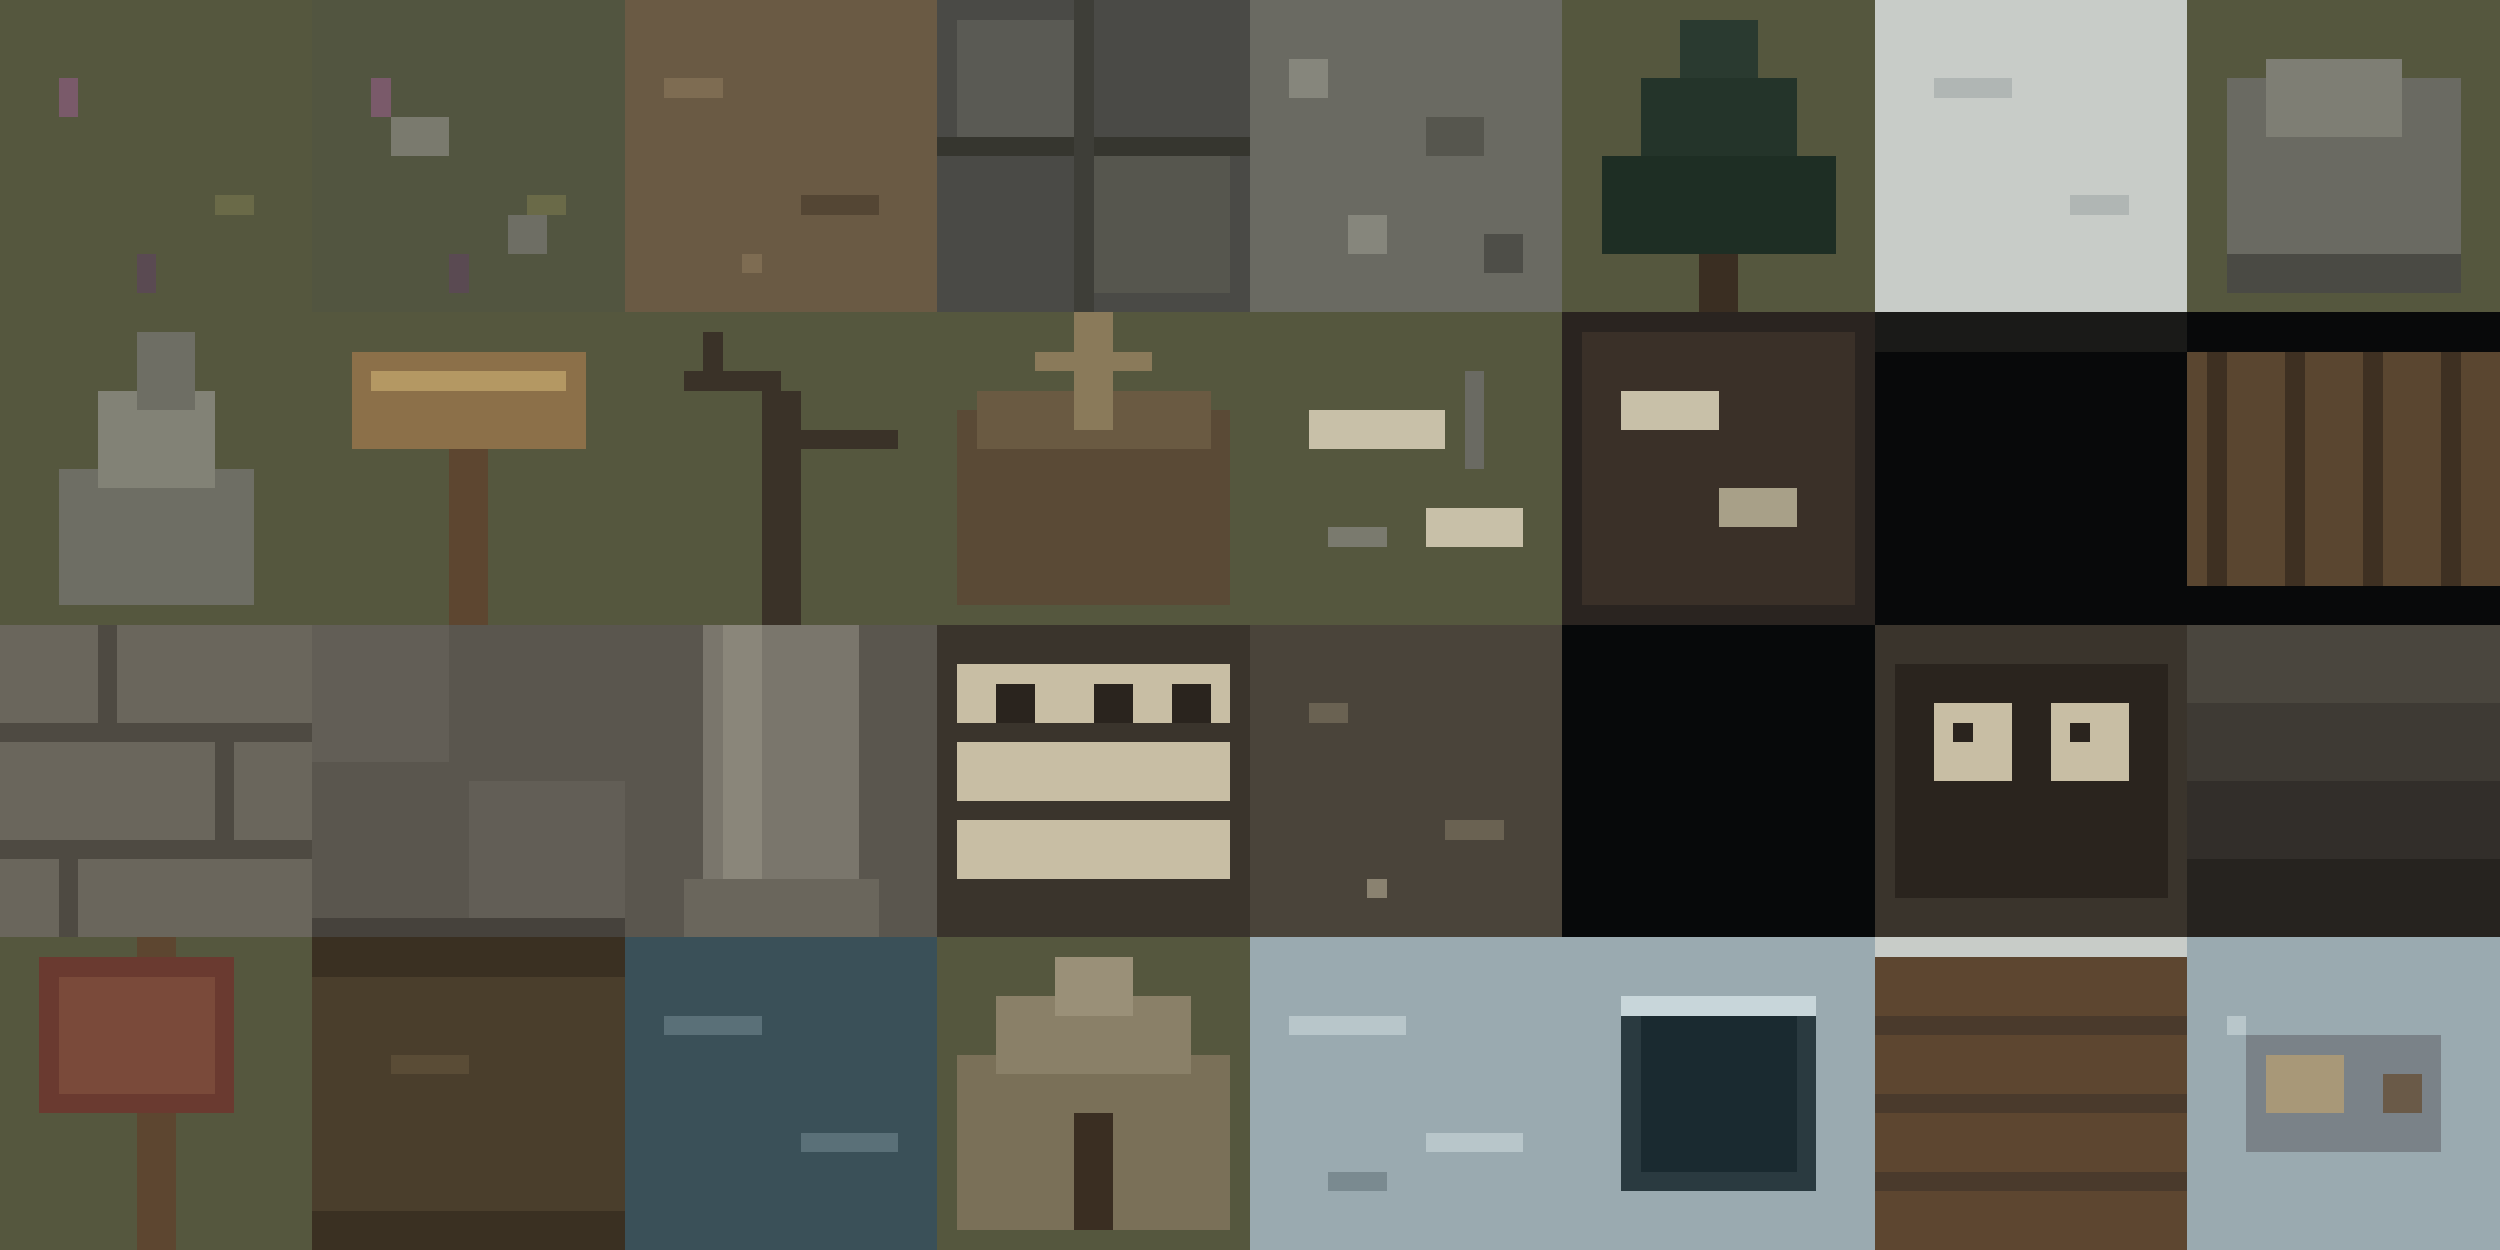
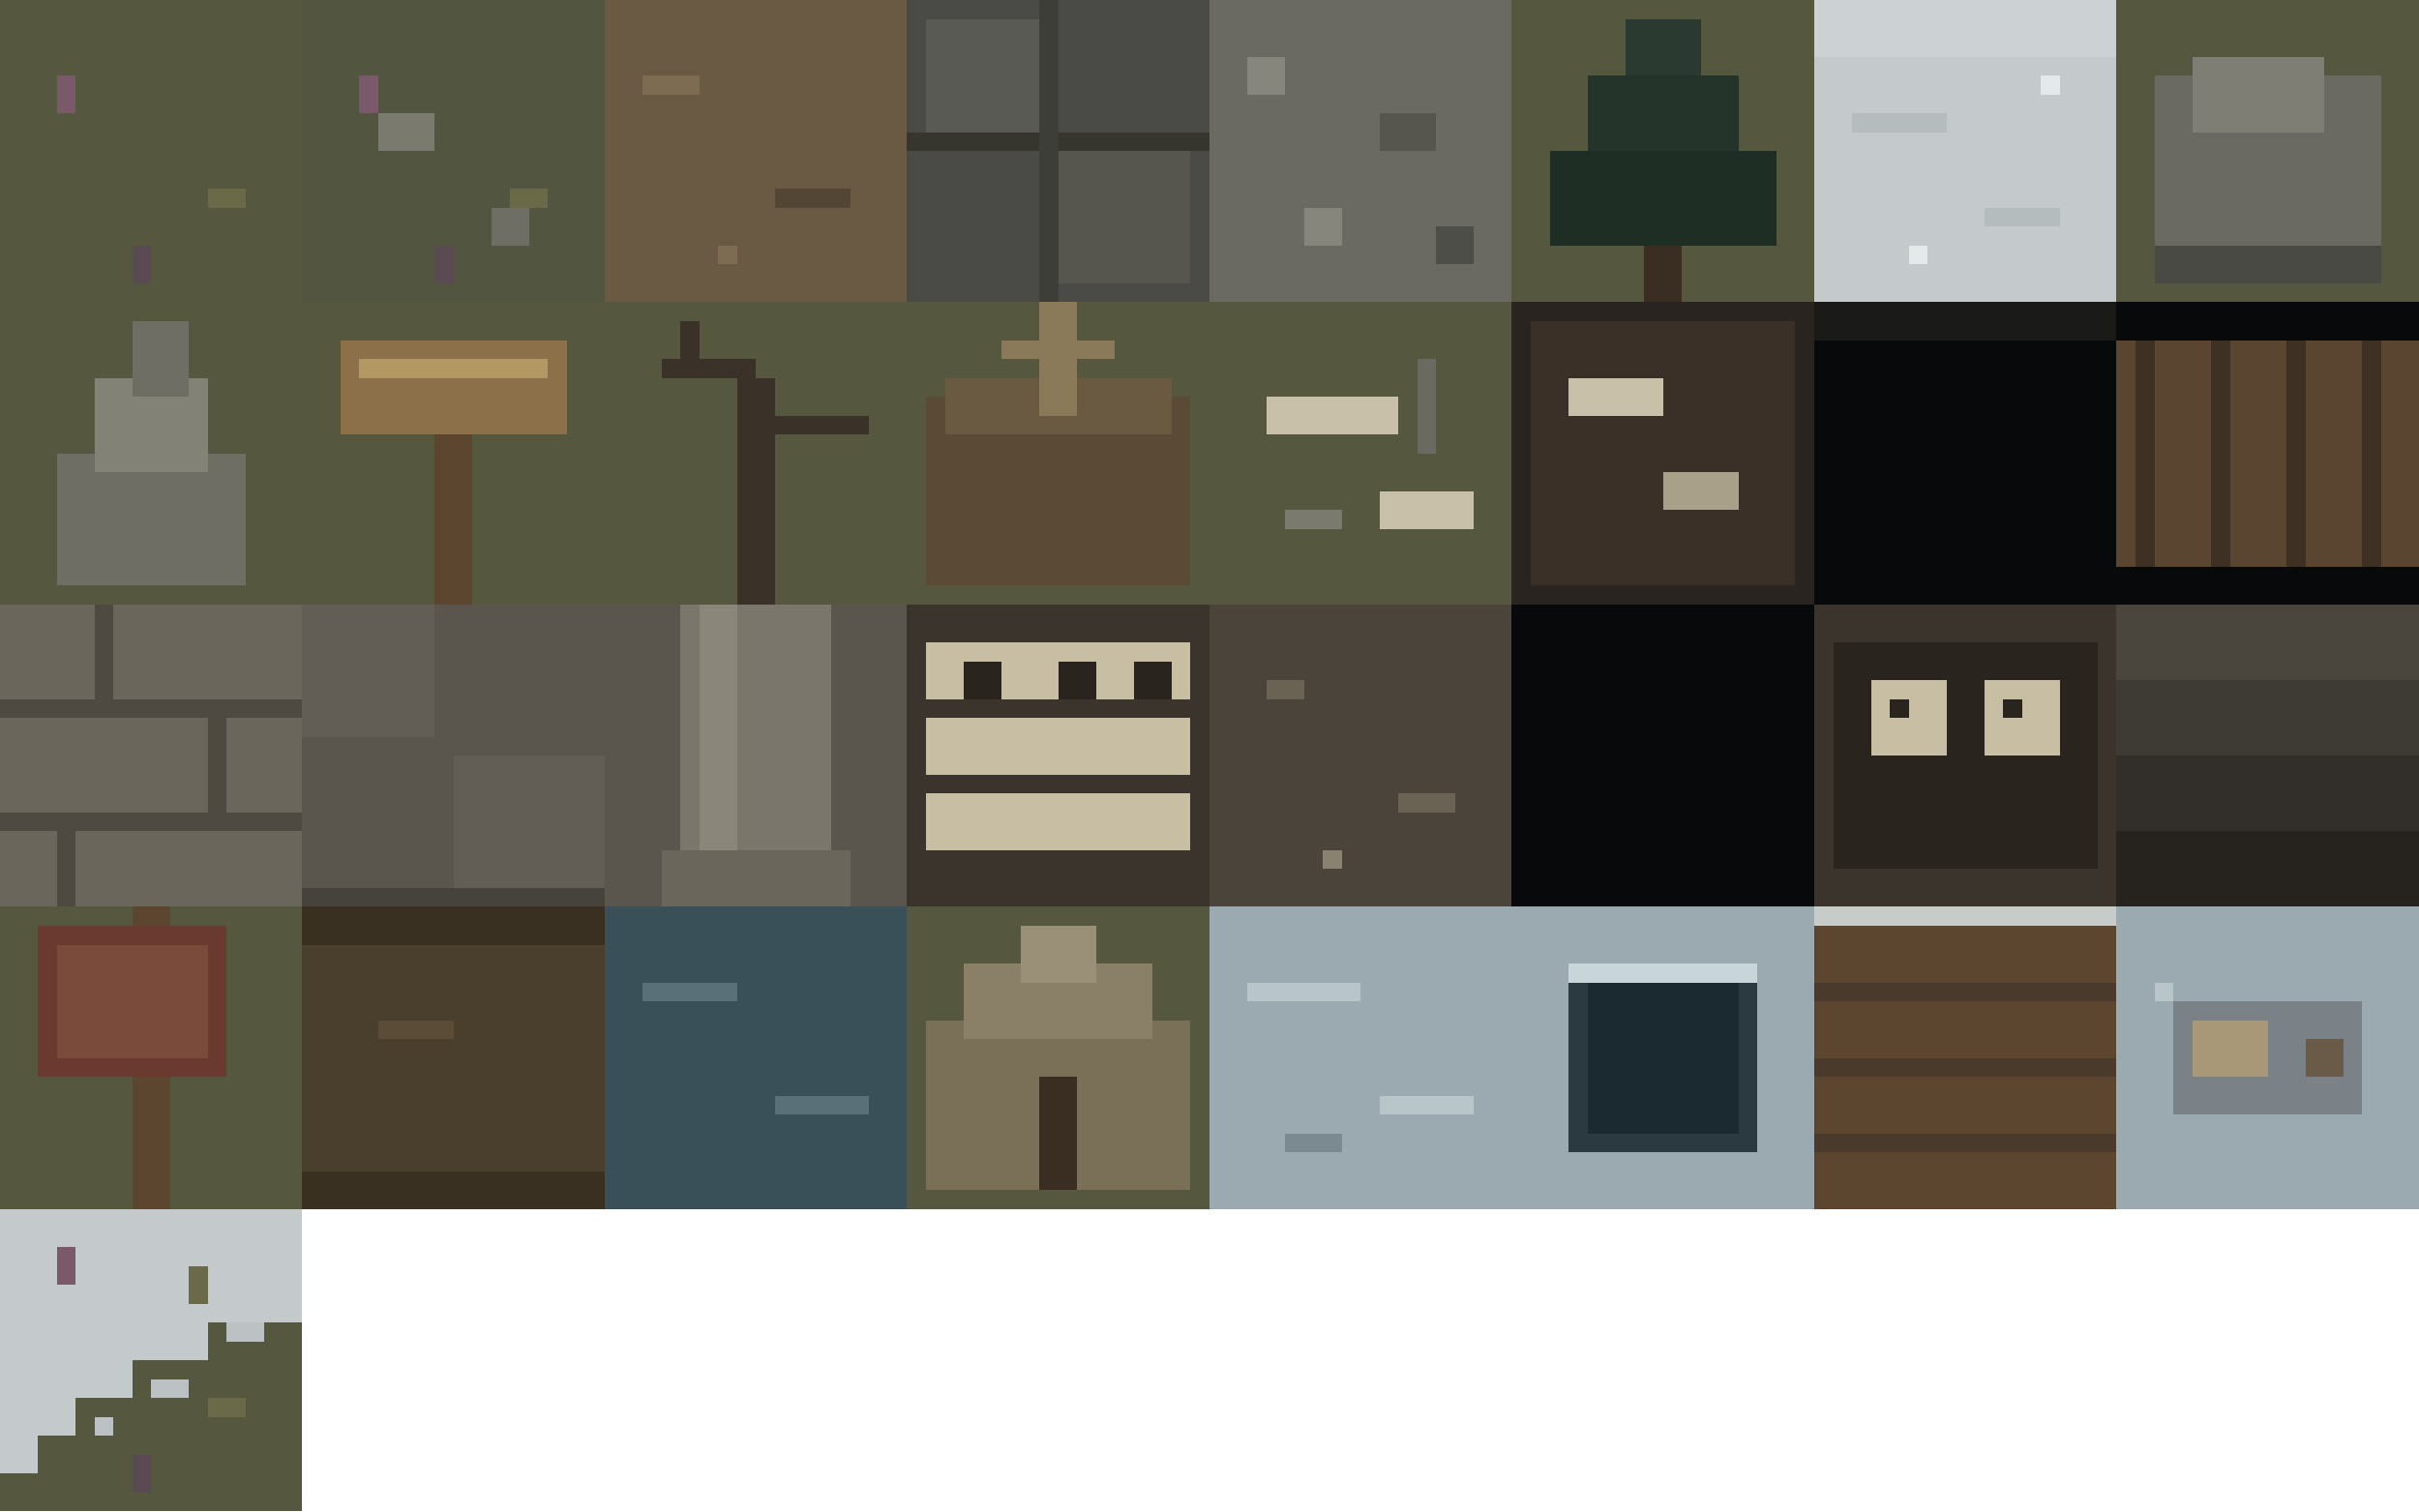
- <svg xmlns="http://www.w3.org/2000/svg" width="128" height="64" shape-rendering="crispEdges">
+ <svg xmlns="http://www.w3.org/2000/svg" width="128" height="80" shape-rendering="crispEdges">
  <g transform="translate(0 0)">
    <rect x="0" y="0" width="16" height="16" fill="#55573e" />
    <rect x="3" y="4" width="1" height="2" fill="#7a5a6a" />
    <rect x="11" y="10" width="2" height="1" fill="#6a6a48" />
    <rect x="7" y="13" width="1" height="2" fill="#5a4a52" />
  </g>
  <g transform="translate(16 0)">
    <rect x="0" y="0" width="16" height="16" fill="#525540" />
    <rect x="3" y="4" width="1" height="2" fill="#7a5a6a" />
    <rect x="11" y="10" width="2" height="1" fill="#6a6a48" />
    <rect x="7" y="13" width="1" height="2" fill="#5a4a52" />
    <rect x="4" y="6" width="3" height="2" fill="#7a7a6e" />
    <rect x="10" y="11" width="2" height="2" fill="#6e6e64" />
  </g>
  <g transform="translate(32 0)">
    <rect x="0" y="0" width="16" height="16" fill="#6a5a44" />
    <rect x="2" y="4" width="3" height="1" fill="#7e6c52" />
    <rect x="9" y="10" width="4" height="1" fill="#544634" />
    <rect x="6" y="13" width="1" height="1" fill="#7e6c52" />
  </g>
  <g transform="translate(48 0)">
    <rect x="0" y="0" width="16" height="16" fill="#4a4a46" />
    <rect x="1" y="1" width="7" height="6" fill="#5a5a54" />
    <rect x="8" y="8" width="7" height="7" fill="#56564e" />
    <rect x="0" y="7" width="16" height="1" fill="#36362f" />
    <rect x="7" y="0" width="1" height="16" fill="#3e3e38" />
  </g>
  <g transform="translate(64 0)">
    <rect x="0" y="0" width="16" height="16" fill="#6a6a62" />
    <rect x="2" y="3" width="2" height="2" fill="#86867c" />
    <rect x="9" y="6" width="3" height="2" fill="#56564e" />
    <rect x="5" y="11" width="2" height="2" fill="#86867c" />
    <rect x="12" y="12" width="2" height="2" fill="#4e4e48" />
  </g>
  <g transform="translate(80 0)">
    <rect x="0" y="0" width="16" height="16" fill="#55573e" />
    <rect x="6" y="1" width="4" height="3" fill="#2a3a30" />
    <rect x="4" y="4" width="8" height="4" fill="#24342a" />
    <rect x="2" y="8" width="12" height="5" fill="#1e2e24" />
    <rect x="7" y="13" width="2" height="3" fill="#3a2e22" />
  </g>
  <g transform="translate(96 0)">
-     <rect x="0" y="0" width="16" height="16" fill="#c8ccc8" />
-     <rect x="3" y="4" width="4" height="1" fill="#b0b6b4" />
-     <rect x="10" y="10" width="3" height="1" fill="#b0b6b4" />
+     <rect x="0" y="0" width="16" height="16" fill="#c4cacb" />
+     <rect x="0" y="0" width="16" height="3" fill="#ccd2d3" />
+     <rect x="2" y="6" width="5" height="1" fill="#b4bcbe" />
+     <rect x="9" y="11" width="4" height="1" fill="#b4bcbe" />
+     <rect x="12" y="4" width="1" height="1" fill="#e4eaea" />
+     <rect x="5" y="13" width="1" height="1" fill="#e4eaea" />
  </g>
  <g transform="translate(112 0)">
    <rect x="0" y="0" width="16" height="16" fill="#55573e" />
    <rect x="2" y="4" width="12" height="11" fill="#6a6a62" />
    <rect x="4" y="3" width="7" height="4" fill="#7e7e74" />
    <rect x="2" y="13" width="12" height="2" fill="#4a4a44" />
  </g>
  <g transform="translate(0 16)">
    <rect x="0" y="0" width="16" height="16" fill="#55573e" />
    <rect x="3" y="8" width="10" height="7" fill="#6e6e64" />
    <rect x="5" y="4" width="6" height="5" fill="#828276" />
    <rect x="7" y="1" width="3" height="4" fill="#6e6e64" />
  </g>
  <g transform="translate(16 16)">
    <rect x="0" y="0" width="16" height="16" fill="#55573e" />
    <rect x="7" y="6" width="2" height="10" fill="#5d4630" />
    <rect x="2" y="2" width="12" height="5" fill="#8c7049" />
    <rect x="3" y="3" width="10" height="1" fill="#b49863" />
  </g>
  <g transform="translate(32 16)">
    <rect x="0" y="0" width="16" height="16" fill="#55573e" />
    <rect x="7" y="4" width="2" height="12" fill="#3a3228" />
    <rect x="3" y="3" width="5" height="1" fill="#3a3228" />
    <rect x="9" y="6" width="5" height="1" fill="#3a3228" />
    <rect x="4" y="1" width="1" height="3" fill="#3a3228" />
  </g>
  <g transform="translate(48 16)">
    <rect x="0" y="0" width="16" height="16" fill="#55573e" />
    <rect x="1" y="5" width="14" height="10" fill="#5a4a36" />
    <rect x="2" y="4" width="12" height="3" fill="#6a5a42" />
    <rect x="7" y="0" width="2" height="6" fill="#8a7a5a" />
    <rect x="5" y="2" width="6" height="1" fill="#8a7a5a" />
  </g>
  <g transform="translate(64 16)">
    <rect x="0" y="0" width="16" height="16" fill="#55573e" />
    <rect x="3" y="5" width="7" height="2" fill="#c8c0a8" />
    <rect x="9" y="10" width="5" height="2" fill="#c8c0a8" />
    <rect x="4" y="11" width="3" height="1" fill="#7a7a6e" />
    <rect x="11" y="3" width="1" height="5" fill="#6a6a62" />
  </g>
  <g transform="translate(80 16)">
    <rect x="0" y="0" width="16" height="16" fill="#2a2420" />
    <rect x="1" y="1" width="14" height="14" fill="#3a3028" />
    <rect x="3" y="4" width="5" height="2" fill="#c8c0a8" />
    <rect x="8" y="9" width="4" height="2" fill="#a8a088" />
  </g>
  <g transform="translate(96 16)">
    <rect x="0" y="0" width="16" height="16" fill="#08090a" />
    <rect x="0" y="0" width="16" height="2" fill="#1a1a18" />
  </g>
  <g transform="translate(112 16)">
    <rect x="0" y="0" width="16" height="16" fill="#08090a" />
    <rect x="0" y="2" width="16" height="12" fill="#5a4630" />
    <rect x="1" y="2" width="1" height="12" fill="#3e3022" />
    <rect x="5" y="2" width="1" height="12" fill="#3e3022" />
    <rect x="9" y="2" width="1" height="12" fill="#3e3022" />
    <rect x="13" y="2" width="1" height="12" fill="#3e3022" />
  </g>
  <g transform="translate(0 32)">
    <rect x="0" y="0" width="16" height="16" fill="#6a665c" />
    <rect x="0" y="5" width="16" height="1" fill="#4e4a42" />
    <rect x="0" y="11" width="16" height="1" fill="#4e4a42" />
    <rect x="5" y="0" width="1" height="5" fill="#4e4a42" />
    <rect x="11" y="6" width="1" height="5" fill="#4e4a42" />
    <rect x="3" y="12" width="1" height="4" fill="#4e4a42" />
  </g>
  <g transform="translate(16 32)">
    <rect x="0" y="0" width="16" height="16" fill="#5a564e" />
    <rect x="0" y="0" width="7" height="7" fill="#625e56" />
    <rect x="8" y="8" width="8" height="8" fill="#625e56" />
    <rect x="0" y="15" width="16" height="1" fill="#46423c" />
  </g>
  <g transform="translate(32 32)">
    <rect x="0" y="0" width="16" height="16" fill="#5a564e" />
    <rect x="4" y="0" width="8" height="16" fill="#7a766c" />
    <rect x="5" y="0" width="2" height="16" fill="#8a867a" />
    <rect x="3" y="13" width="10" height="3" fill="#6a665c" />
  </g>
  <g transform="translate(48 32)">
    <rect x="0" y="0" width="16" height="16" fill="#3a342c" />
    <rect x="1" y="2" width="14" height="3" fill="#c8bea4" />
    <rect x="1" y="6" width="14" height="3" fill="#c8bea4" />
    <rect x="1" y="10" width="14" height="3" fill="#c8bea4" />
    <rect x="3" y="3" width="2" height="2" fill="#2a241e" />
    <rect x="8" y="3" width="2" height="2" fill="#2a241e" />
    <rect x="12" y="3" width="2" height="2" fill="#2a241e" />
  </g>
  <g transform="translate(64 32)">
    <rect x="0" y="0" width="16" height="16" fill="#4a443a" />
    <rect x="3" y="4" width="2" height="1" fill="#6a6252" />
    <rect x="10" y="10" width="3" height="1" fill="#6a6252" />
    <rect x="6" y="13" width="1" height="1" fill="#8a8270" />
  </g>
  <g transform="translate(80 32)">
    <rect x="0" y="0" width="16" height="16" fill="#07090a" />
  </g>
  <g transform="translate(96 32)">
    <rect x="0" y="0" width="16" height="16" fill="#3a342c" />
    <rect x="1" y="2" width="14" height="12" fill="#2a241e" />
    <rect x="3" y="4" width="4" height="4" fill="#c8bea4" />
    <rect x="9" y="4" width="4" height="4" fill="#c8bea4" />
    <rect x="4" y="5" width="1" height="1" fill="#2a241e" />
    <rect x="10" y="5" width="1" height="1" fill="#2a241e" />
  </g>
  <g transform="translate(112 32)">
    <rect x="0" y="0" width="16" height="16" fill="#5a564e" />
    <rect x="0" y="0" width="16" height="4" fill="#4a463e" />
    <rect x="0" y="4" width="16" height="4" fill="#3e3a34" />
    <rect x="0" y="8" width="16" height="4" fill="#322e2a" />
    <rect x="0" y="12" width="16" height="4" fill="#26231f" />
  </g>
  <g transform="translate(0 48)">
    <rect x="0" y="0" width="16" height="16" fill="#55573e" />
    <rect x="7" y="0" width="2" height="16" fill="#5d4630" />
    <rect x="2" y="1" width="10" height="8" fill="#6a3a30" />
    <rect x="3" y="2" width="8" height="6" fill="#7a4a3a" />
  </g>
  <g transform="translate(16 48)">
    <rect x="0" y="0" width="16" height="16" fill="#4a3e2c" />
    <rect x="0" y="0" width="16" height="2" fill="#3a3022" />
    <rect x="0" y="14" width="16" height="2" fill="#3a3022" />
    <rect x="4" y="6" width="4" height="1" fill="#5a4c36" />
  </g>
  <g transform="translate(32 48)">
    <rect x="0" y="0" width="16" height="16" fill="#3a5058" />
    <rect x="2" y="4" width="5" height="1" fill="#5a7078" />
    <rect x="9" y="10" width="5" height="1" fill="#5a7078" />
  </g>
  <g transform="translate(48 48)">
    <rect x="0" y="0" width="16" height="16" fill="#55573e" />
    <rect x="1" y="6" width="14" height="9" fill="#7a7058" />
    <rect x="3" y="3" width="10" height="4" fill="#8a8068" />
    <rect x="6" y="1" width="4" height="3" fill="#9a9078" />
    <rect x="7" y="9" width="2" height="6" fill="#3a2e22" />
  </g>
  <g transform="translate(64 48)">
    <rect x="0" y="0" width="16" height="16" fill="#9aaab0" />
    <rect x="2" y="4" width="6" height="1" fill="#b8c6ca" />
    <rect x="9" y="10" width="5" height="1" fill="#b8c6ca" />
    <rect x="4" y="12" width="3" height="1" fill="#7a8a90" />
  </g>
  <g transform="translate(80 48)">
    <rect x="0" y="0" width="16" height="16" fill="#9aaab0" />
    <rect x="3" y="3" width="10" height="10" fill="#2a3a40" />
    <rect x="4" y="4" width="8" height="8" fill="#1a2a30" />
    <rect x="3" y="3" width="10" height="1" fill="#c8d6da" />
  </g>
  <g transform="translate(96 48)">
    <rect x="0" y="0" width="16" height="16" fill="#4a3a2c" />
    <rect x="0" y="1" width="16" height="3" fill="#5d4630" />
    <rect x="0" y="5" width="16" height="3" fill="#5d4630" />
    <rect x="0" y="9" width="16" height="3" fill="#5d4630" />
    <rect x="0" y="13" width="16" height="3" fill="#5d4630" />
    <rect x="0" y="0" width="16" height="1" fill="#c8ccc8" />
  </g>
  <g transform="translate(112 48)">
    <rect x="0" y="0" width="16" height="16" fill="#9aaab0" />
    <rect x="3" y="5" width="10" height="6" fill="#7a8288" />
    <rect x="4" y="6" width="4" height="3" fill="#a89878" />
    <rect x="10" y="7" width="2" height="2" fill="#6a5a48" />
    <rect x="2" y="4" width="1" height="1" fill="#b8c6ca" />
  </g>
+   <g transform="translate(0 64)">
+     <rect x="0" y="0" width="16" height="16" fill="#55573e" />
+     <rect x="3" y="4" width="1" height="2" fill="#7a5a6a" />
+     <rect x="11" y="10" width="2" height="1" fill="#6a6a48" />
+     <rect x="7" y="13" width="1" height="2" fill="#5a4a52" />
+     <rect x="0" y="0" width="16" height="6" fill="#c4cacb" />
+     <rect x="0" y="6" width="11" height="2" fill="#c4cacb" />
+     <rect x="0" y="8" width="7" height="2" fill="#c4cacb" />
+     <rect x="0" y="10" width="4" height="2" fill="#c4cacb" />
+     <rect x="0" y="12" width="2" height="2" fill="#c4cacb" />
+     <rect x="12" y="6" width="2" height="1" fill="#bcc2c3" />
+     <rect x="8" y="9" width="2" height="1" fill="#bcc2c3" />
+     <rect x="5" y="11" width="1" height="1" fill="#bcc2c3" />
+     <rect x="3" y="2" width="1" height="2" fill="#7a5a6a" />
+     <rect x="10" y="3" width="1" height="2" fill="#6a6a48" />
+   </g>
</svg>
